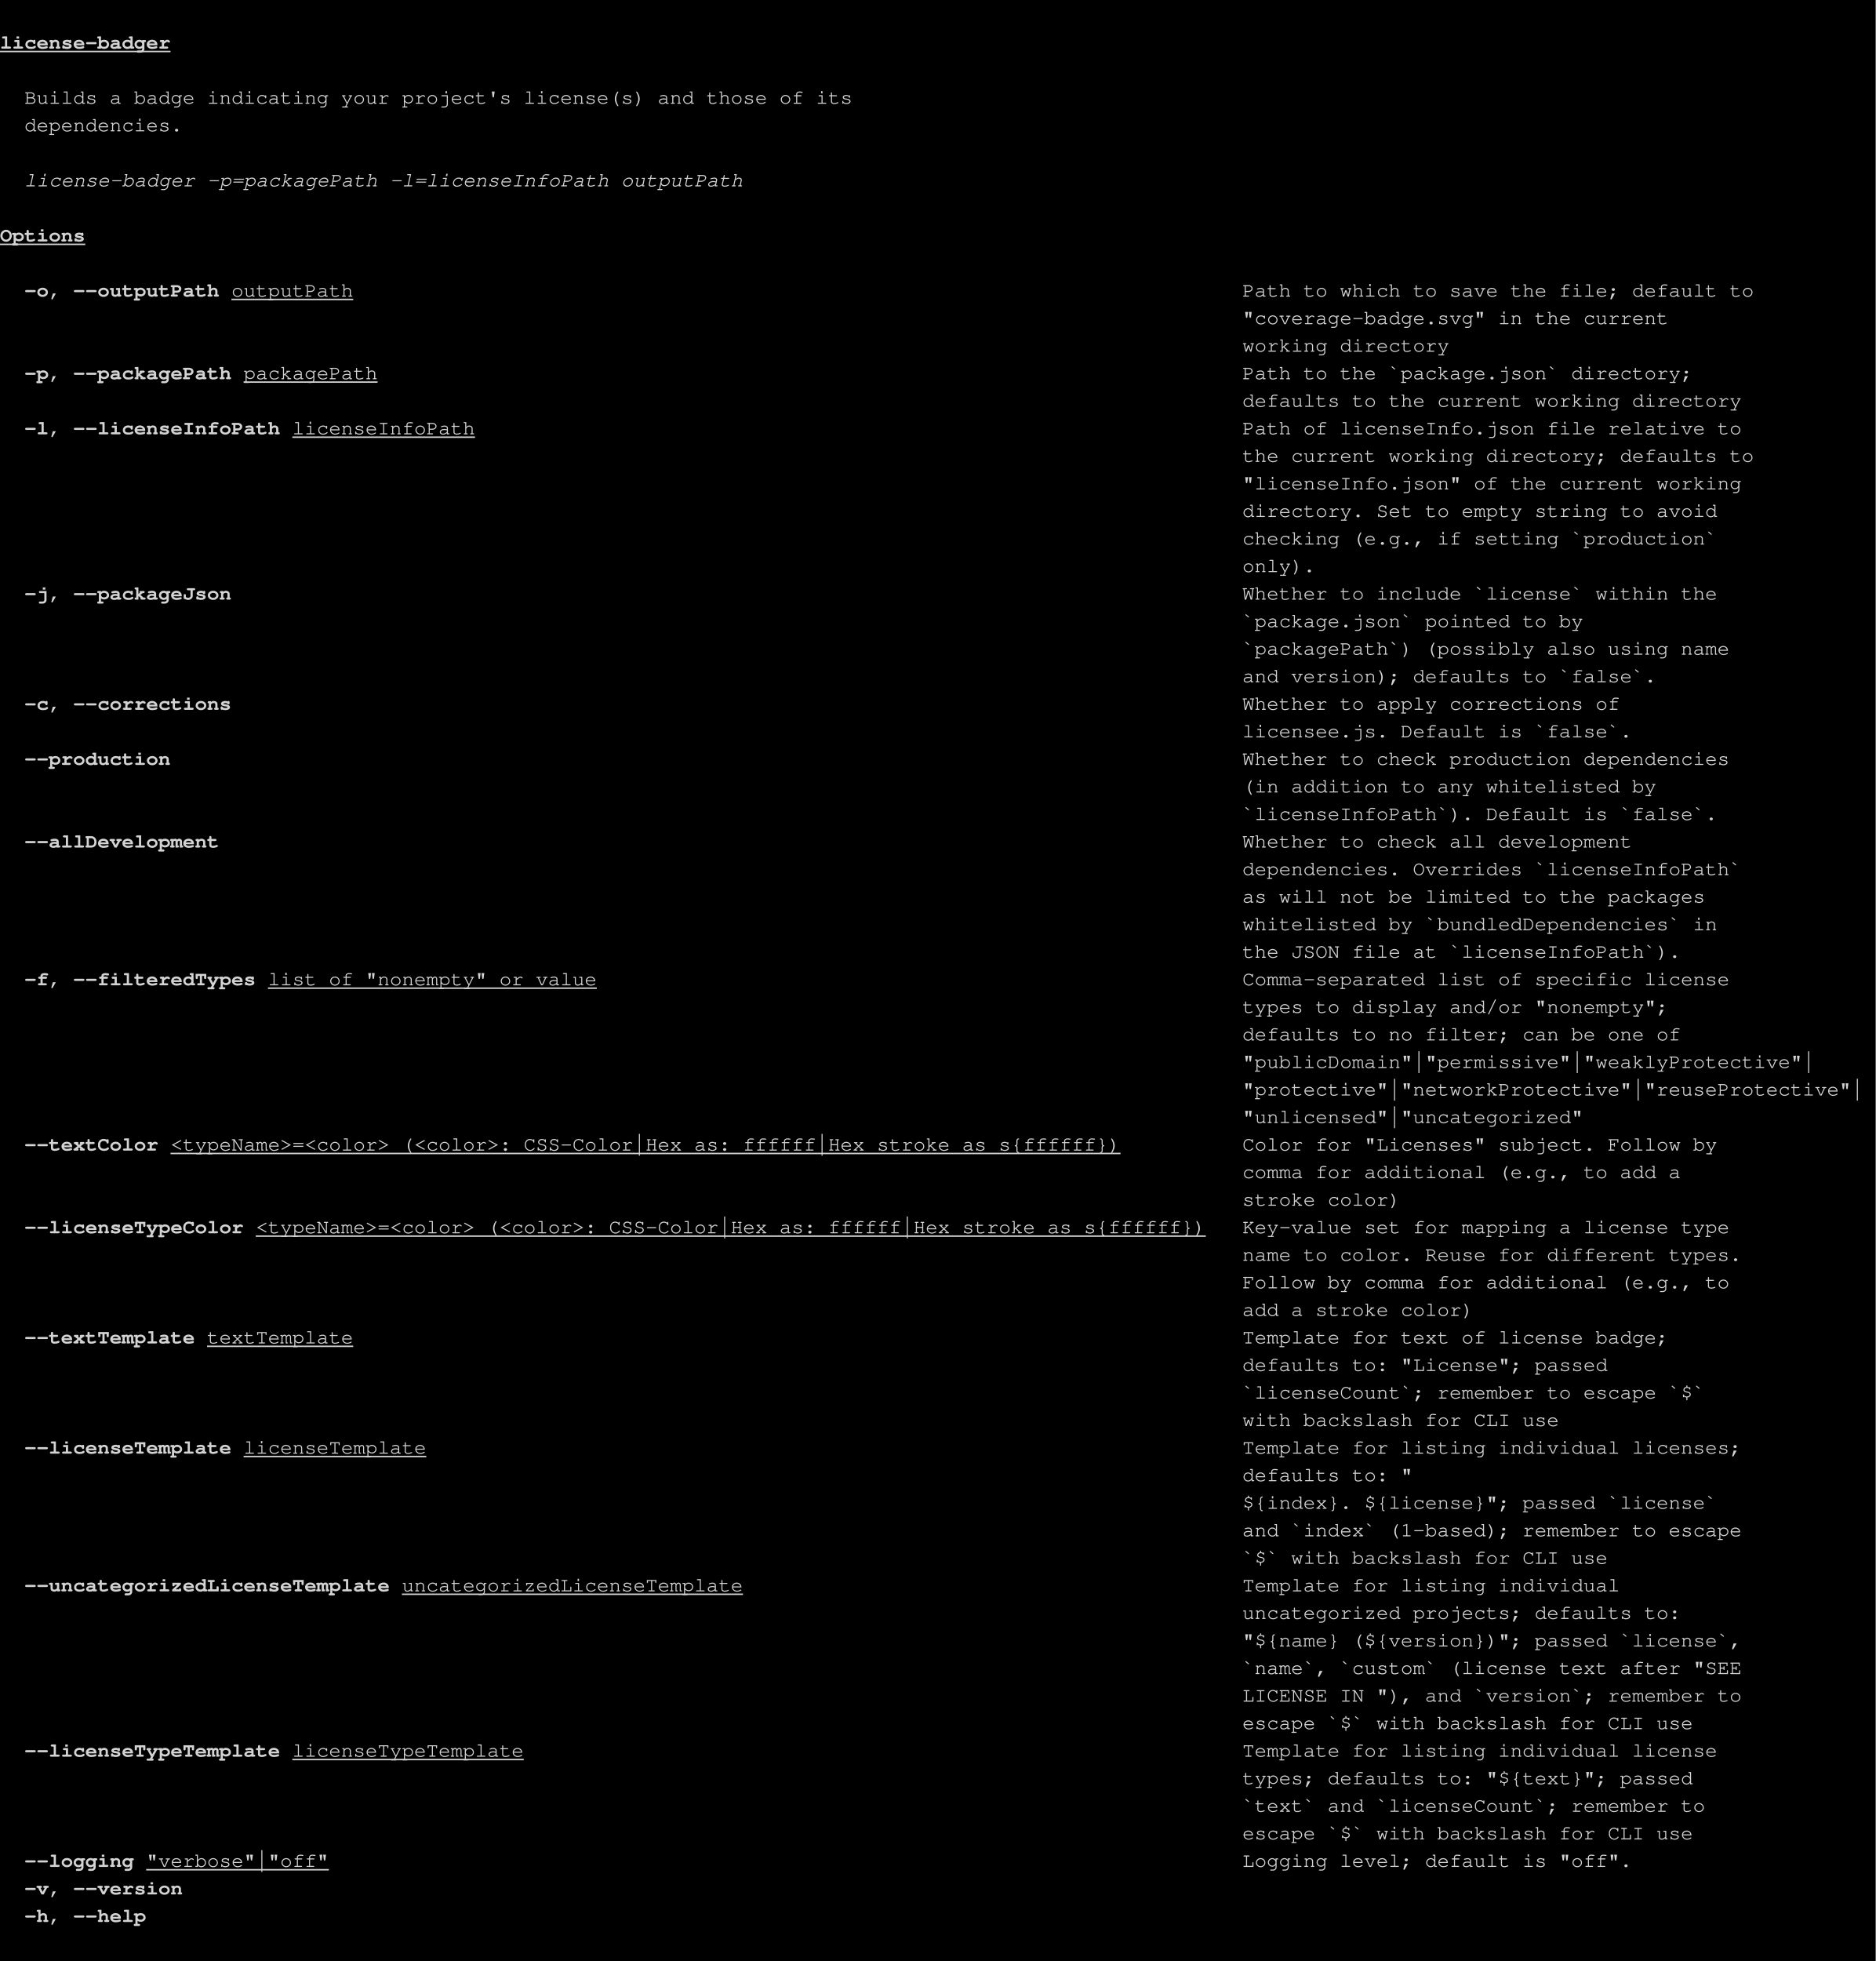
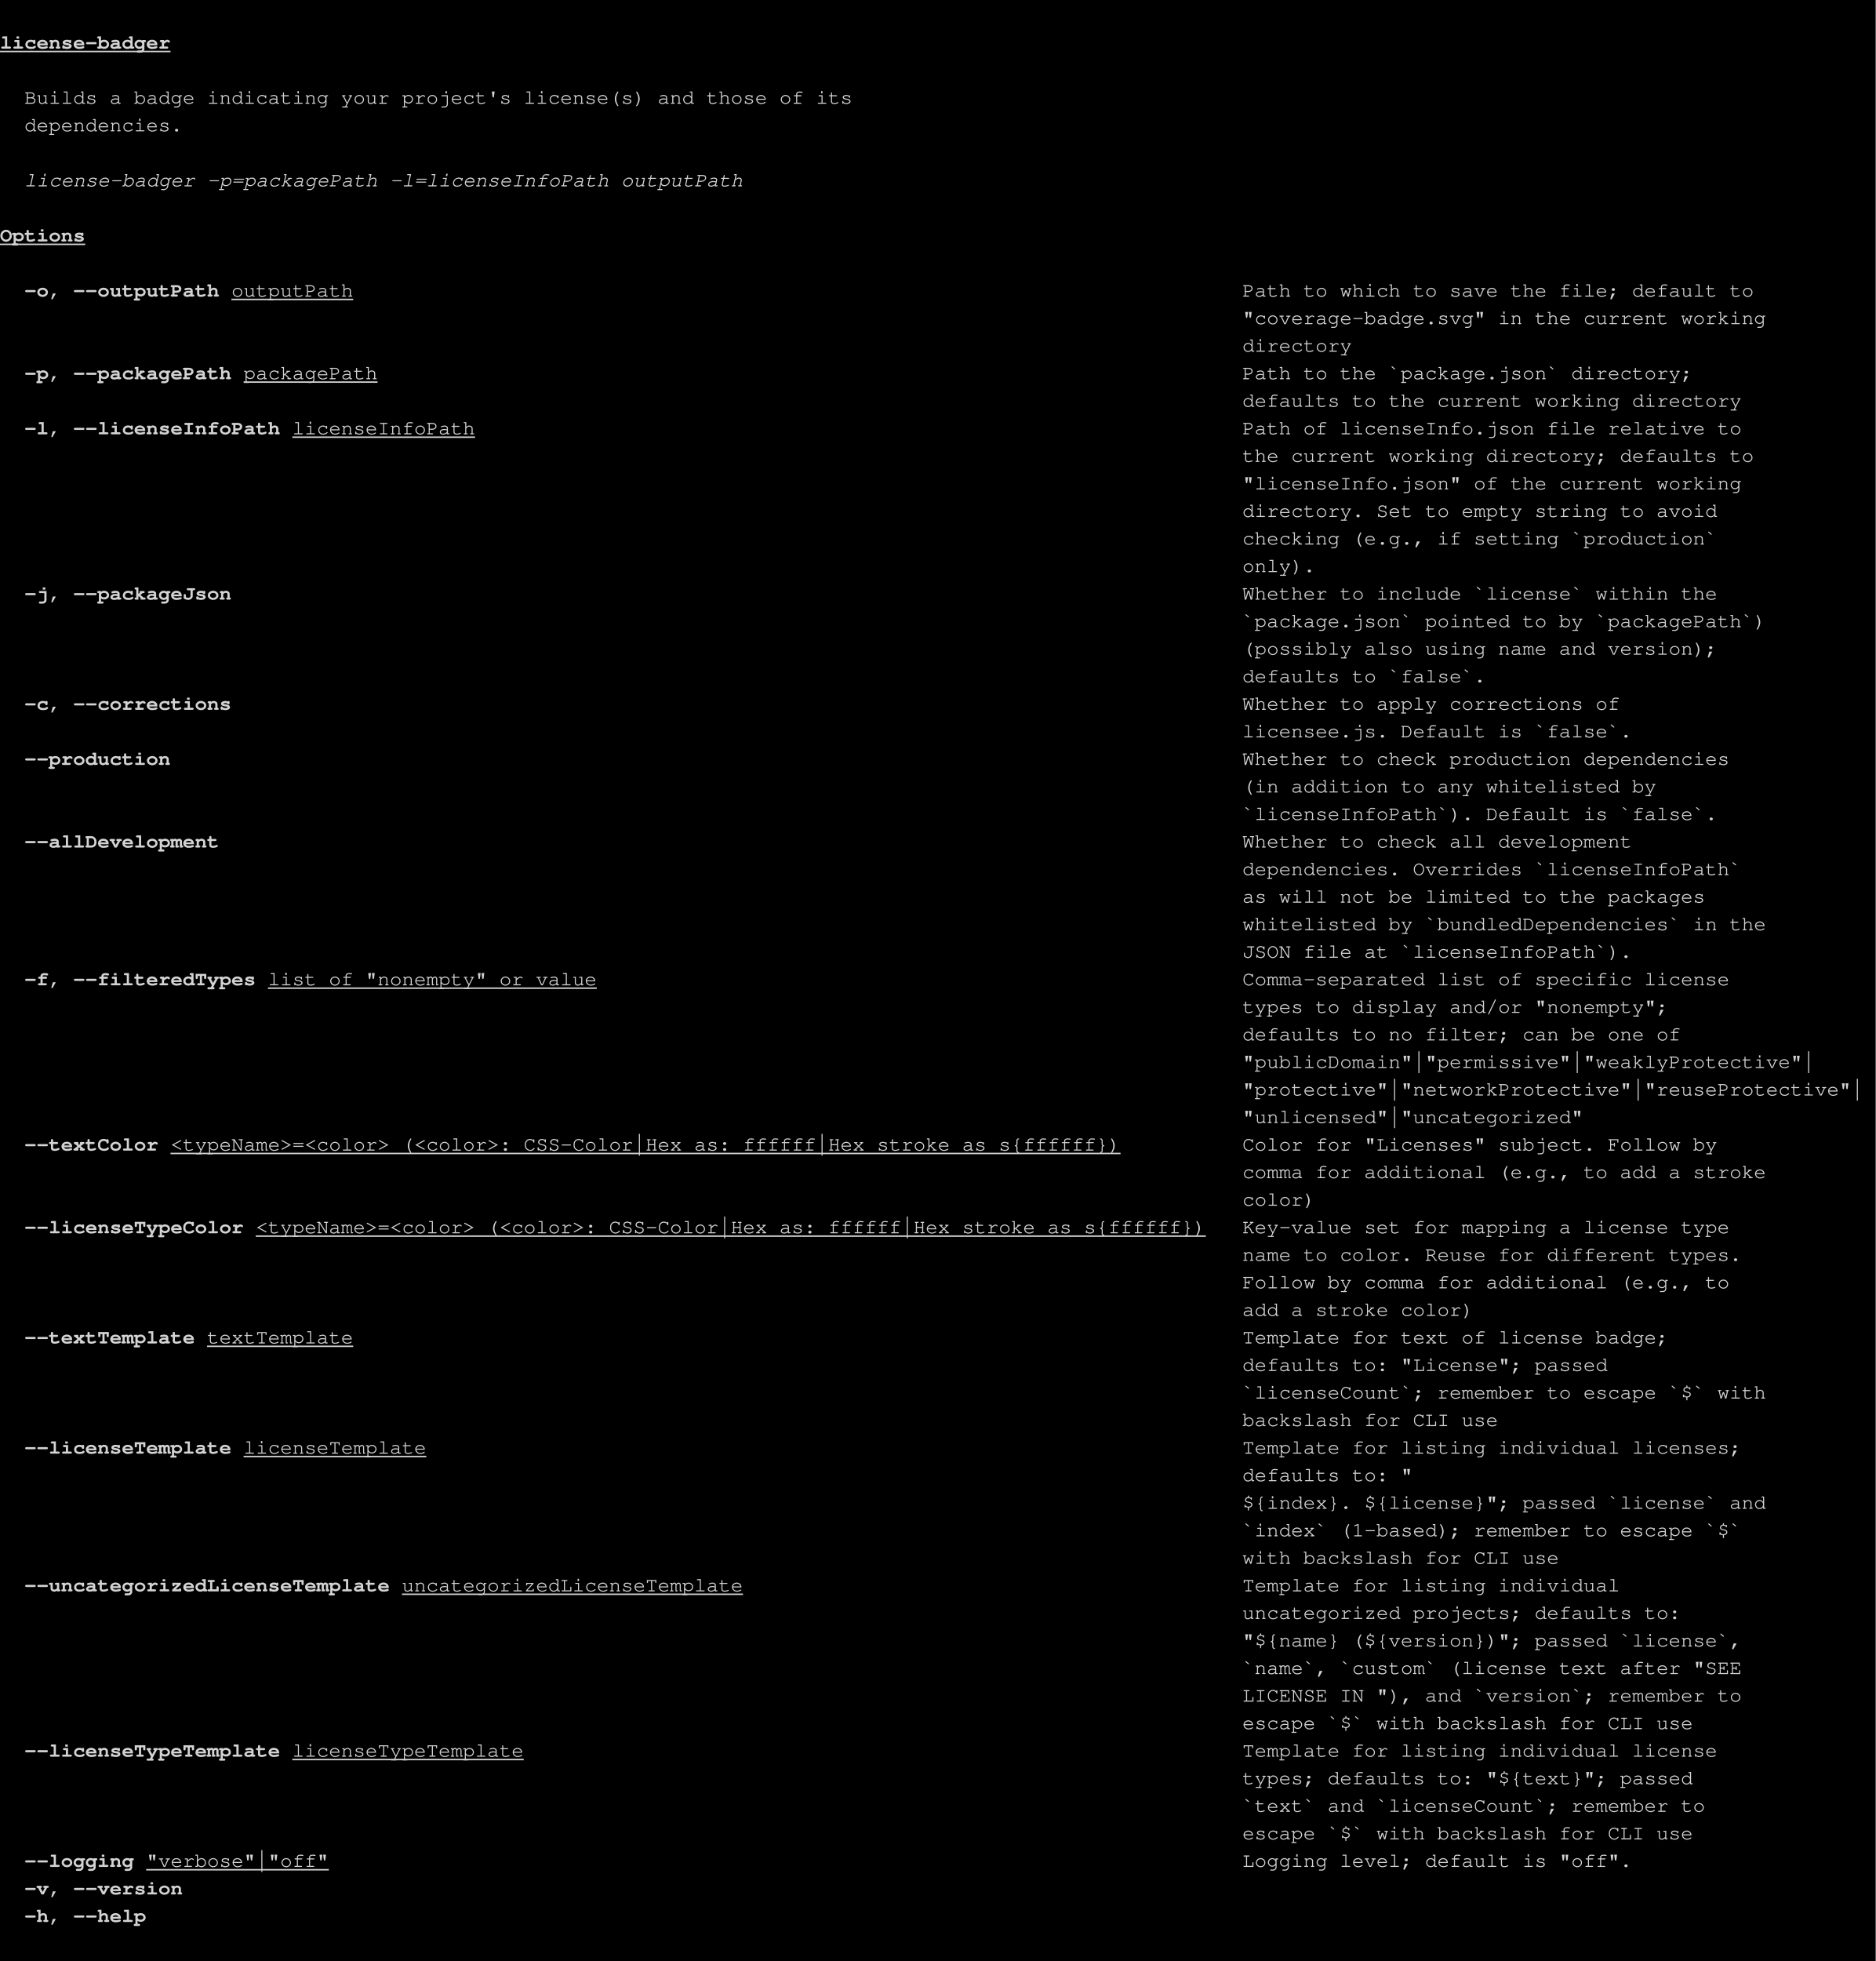
<svg xmlns="http://www.w3.org/2000/svg" viewBox="0, 0, 1293.81, 1352.45" font-family="SauceCodePro Nerd Font, Source Code Pro, Courier" font-size="14">
  <g fill="#D3D3D3">
    <rect x="0" y="0" width="1293.81" height="1352.45" fill="#000000" />
    <path d="M0,35.515 L117.619,35.515 Z" stroke="#D3D3D3" />
    <text x="0" y="33.55" font-weight="bold">license-badger</text>
    <text x="16.8" y="71.55">  Builds a badge indicating your project's license(s) and those of its          </text>
    <text x="16.8" y="90.55">  dependencies.                                                                 </text>
    <text x="16.8" y="128.55" font-style="italic">license-badger -p=packagePath -l=licenseInfoPath outputPath</text>
    <path d="M0,168.515 L58.81,168.515 Z" stroke="#D3D3D3" />
    <text x="0" y="166.55" font-weight="bold">Options</text>
    <text x="16.8" y="204.55" font-weight="bold">-o</text>
    <text x="33.61" y="204.55">, </text>
    <text x="50.41" y="204.55" font-weight="bold">--outputPath</text>
    <path d="M159.626,206.515 L243.64,206.515 Z" stroke="#D3D3D3" />
    <text x="159.63" y="204.55">outputPath</text>
-     <text x="856.94" y="204.55">                                                                         Path to which to save the file; default to </text>
-     <text x="856.94" y="223.55">                                                                                                      "coverage-badge.svg" in the current        </text>
-     <text x="856.94" y="242.55">                                                                                                      working directory                          </text>
+     <text x="856.94" y="204.55">                                                                         Path to which to save the file; default to  </text>
+     <text x="856.94" y="223.55">                                                                                                      "coverage-badge.svg" in the current working </text>
+     <text x="856.94" y="242.55">                                                                                                      directory                                   </text>
    <text x="16.8" y="261.55" font-weight="bold">-p</text>
    <text x="33.61" y="261.55">, </text>
    <text x="50.41" y="261.55" font-weight="bold">--packagePath</text>
    <path d="M168.027,263.515 L260.442,263.515 Z" stroke="#D3D3D3" />
    <text x="168.03" y="261.55">packagePath</text>
-     <text x="856.94" y="261.55">                                                                       Path to the `package.json` directory;      </text>
-     <text x="856.94" y="280.55">                                                                                                      defaults to the current working directory  </text>
+     <text x="856.94" y="261.55">                                                                       Path to the `package.json` directory;       </text>
+     <text x="856.94" y="280.55">                                                                                                      defaults to the current working directory   </text>
    <text x="16.8" y="299.55" font-weight="bold">-l</text>
    <text x="33.61" y="299.55">, </text>
    <text x="50.41" y="299.55" font-weight="bold">--licenseInfoPath</text>
    <path d="M201.633,301.515 L327.653,301.515 Z" stroke="#D3D3D3" />
    <text x="201.63" y="299.55">licenseInfoPath</text>
-     <text x="856.94" y="299.55">                                                               Path of licenseInfo.json file relative to  </text>
-     <text x="856.94" y="318.55">                                                                                                      the current working directory; defaults to </text>
-     <text x="856.94" y="337.55">                                                                                                      "licenseInfo.json" of the current working  </text>
-     <text x="856.94" y="356.55">                                                                                                      directory. Set to empty string to avoid    </text>
-     <text x="856.94" y="375.55">                                                                                                      checking (e.g., if setting `production`    </text>
-     <text x="856.94" y="394.55">                                                                                                      only).                                     </text>
+     <text x="856.94" y="299.55">                                                               Path of licenseInfo.json file relative to   </text>
+     <text x="856.94" y="318.55">                                                                                                      the current working directory; defaults to  </text>
+     <text x="856.94" y="337.55">                                                                                                      "licenseInfo.json" of the current working   </text>
+     <text x="856.94" y="356.55">                                                                                                      directory. Set to empty string to avoid     </text>
+     <text x="856.94" y="375.55">                                                                                                      checking (e.g., if setting `production`     </text>
+     <text x="856.94" y="394.55">                                                                                                      only).                                      </text>
    <text x="16.8" y="413.55" font-weight="bold">-j</text>
    <text x="33.61" y="413.55">, </text>
    <text x="50.41" y="413.55" font-weight="bold">--packageJson</text>
-     <text x="856.94" y="413.55">                                                                                   Whether to include `license` within the    </text>
-     <text x="856.94" y="432.55">                                                                                                      `package.json` pointed to by               </text>
-     <text x="856.94" y="451.55">                                                                                                      `packagePath`) (possibly also using name   </text>
-     <text x="856.94" y="470.55">                                                                                                      and version); defaults to `false`.         </text>
+     <text x="856.94" y="413.55">                                                                                   Whether to include `license` within the     </text>
+     <text x="856.94" y="432.55">                                                                                                      `package.json` pointed to by `packagePath`) </text>
+     <text x="856.94" y="451.55">                                                                                                      (possibly also using name and version);     </text>
+     <text x="856.94" y="470.55">                                                                                                      defaults to `false`.                        </text>
    <text x="16.8" y="489.55" font-weight="bold">-c</text>
    <text x="33.61" y="489.55">, </text>
    <text x="50.41" y="489.55" font-weight="bold">--corrections</text>
-     <text x="856.94" y="489.55">                                                                                   Whether to apply corrections of            </text>
-     <text x="856.94" y="508.55">                                                                                                      licensee.js. Default is `false`.           </text>
+     <text x="856.94" y="489.55">                                                                                   Whether to apply corrections of             </text>
+     <text x="856.94" y="508.55">                                                                                                      licensee.js. Default is `false`.            </text>
    <text x="16.8" y="527.55" font-weight="bold">--production</text>
-     <text x="856.94" y="527.55">                                                                                        Whether to check production dependencies   </text>
-     <text x="856.94" y="546.55">                                                                                                      (in addition to any whitelisted by         </text>
-     <text x="856.94" y="565.55">                                                                                                      `licenseInfoPath`). Default is `false`.    </text>
+     <text x="856.94" y="527.55">                                                                                        Whether to check production dependencies    </text>
+     <text x="856.94" y="546.55">                                                                                                      (in addition to any whitelisted by          </text>
+     <text x="856.94" y="565.55">                                                                                                      `licenseInfoPath`). Default is `false`.     </text>
    <text x="16.8" y="584.55" font-weight="bold">--allDevelopment</text>
-     <text x="856.94" y="584.55">                                                                                    Whether to check all development           </text>
-     <text x="856.94" y="603.55">                                                                                                      dependencies. Overrides `licenseInfoPath`  </text>
-     <text x="856.94" y="622.55">                                                                                                      as will not be limited to the packages     </text>
-     <text x="856.94" y="641.55">                                                                                                      whitelisted by `bundledDependencies` in    </text>
-     <text x="856.94" y="660.55">                                                                                                      the JSON file at `licenseInfoPath`).       </text>
+     <text x="856.94" y="584.55">                                                                                    Whether to check all development            </text>
+     <text x="856.94" y="603.55">                                                                                                      dependencies. Overrides `licenseInfoPath`   </text>
+     <text x="856.94" y="622.55">                                                                                                      as will not be limited to the packages      </text>
+     <text x="856.94" y="641.55">                                                                                                      whitelisted by `bundledDependencies` in the </text>
+     <text x="856.94" y="660.55">                                                                                                      JSON file at `licenseInfoPath`).            </text>
    <text x="16.8" y="679.55" font-weight="bold">-f</text>
    <text x="33.61" y="679.55">, </text>
    <text x="50.41" y="679.55" font-weight="bold">--filteredTypes</text>
    <path d="M184.83,681.515 L411.667,681.515 Z" stroke="#D3D3D3" />
    <text x="184.83" y="679.55">list of "nonempty" or value</text>
-     <text x="856.94" y="679.55">                                                     Comma-separated list of specific license   </text>
-     <text x="856.94" y="698.55">                                                                                                      types to display and/or "nonempty";        </text>
-     <text x="856.94" y="717.55">                                                                                                      defaults to no filter; can be one of       </text>
+     <text x="856.94" y="679.55">                                                     Comma-separated list of specific license    </text>
+     <text x="856.94" y="698.55">                                                                                                      types to display and/or "nonempty";         </text>
+     <text x="856.94" y="717.55">                                                                                                      defaults to no filter; can be one of        </text>
    <text x="856.94" y="736.55">                                                                                                      "publicDomain"|"permissive"|"weaklyProtective"| </text>
    <text x="856.94" y="755.55">                                                                                                      "protective"|"networkProtective"|"reuseProtective"| </text>
-     <text x="856.94" y="774.55">                                                                                                      "unlicensed"|"uncategorized"               </text>
+     <text x="856.94" y="774.55">                                                                                                      "unlicensed"|"uncategorized"                </text>
    <text x="16.8" y="793.55" font-weight="bold">--textColor</text>
    <path d="M117.619,795.515 L772.926,795.515 Z" stroke="#D3D3D3" />
    <text x="117.62" y="793.55">&lt;typeName&gt;=&lt;color&gt; (&lt;color&gt;: CSS-Color|Hex as: ffffff|Hex stroke as s{ffffff})</text>
-     <text x="856.94" y="793.55">          Color for "Licenses" subject. Follow by    </text>
-     <text x="856.94" y="812.55">                                                                                                      comma for additional (e.g., to add a       </text>
-     <text x="856.94" y="831.55">                                                                                                      stroke color)                              </text>
+     <text x="856.94" y="793.55">          Color for "Licenses" subject. Follow by     </text>
+     <text x="856.94" y="812.55">                                                                                                      comma for additional (e.g., to add a stroke </text>
+     <text x="856.94" y="831.55">                                                                                                      color)                                      </text>
    <text x="16.8" y="850.55" font-weight="bold">--licenseTypeColor</text>
    <path d="M176.429,852.515 L831.735,852.515 Z" stroke="#D3D3D3" />
    <text x="176.43" y="850.55">&lt;typeName&gt;=&lt;color&gt; (&lt;color&gt;: CSS-Color|Hex as: ffffff|Hex stroke as s{ffffff})</text>
-     <text x="856.94" y="850.55">   Key-value set for mapping a license type   </text>
-     <text x="856.94" y="869.55">                                                                                                      name to color. Reuse for different types.  </text>
-     <text x="856.94" y="888.55">                                                                                                      Follow by comma for additional (e.g., to   </text>
-     <text x="856.94" y="907.55">                                                                                                      add a stroke color)                        </text>
+     <text x="856.94" y="850.55">   Key-value set for mapping a license type    </text>
+     <text x="856.94" y="869.55">                                                                                                      name to color. Reuse for different types.   </text>
+     <text x="856.94" y="888.55">                                                                                                      Follow by comma for additional (e.g., to    </text>
+     <text x="856.94" y="907.55">                                                                                                      add a stroke color)                         </text>
    <text x="16.8" y="926.55" font-weight="bold">--textTemplate</text>
    <path d="M142.823,928.515 L243.64,928.515 Z" stroke="#D3D3D3" />
    <text x="142.82" y="926.55">textTemplate</text>
-     <text x="856.94" y="926.55">                                                                         Template for text of license badge;        </text>
-     <text x="856.94" y="945.55">                                                                                                      defaults to: "License"; passed             </text>
-     <text x="856.94" y="964.55">                                                                                                      `licenseCount`; remember to escape `$`     </text>
-     <text x="856.94" y="983.55">                                                                                                      with backslash for CLI use                 </text>
+     <text x="856.94" y="926.55">                                                                         Template for text of license badge;         </text>
+     <text x="856.94" y="945.55">                                                                                                      defaults to: "License"; passed              </text>
+     <text x="856.94" y="964.55">                                                                                                      `licenseCount`; remember to escape `$` with </text>
+     <text x="856.94" y="983.55">                                                                                                      backslash for CLI use                       </text>
    <text x="16.8" y="1002.55" font-weight="bold">--licenseTemplate</text>
    <path d="M168.027,1004.515 L294.048,1004.515 Z" stroke="#D3D3D3" />
    <text x="168.03" y="1002.55">licenseTemplate</text>
-     <text x="856.94" y="1002.55">                                                                   Template for listing individual licenses;  </text>
-     <text x="856.94" y="1021.55">                                                                                                      defaults to: "                             </text>
-     <text x="856.94" y="1040.55">                                                                                                      ${index}. ${license}"; passed `license`    </text>
-     <text x="856.94" y="1059.55">                                                                                                      and `index` (1-based); remember to escape  </text>
-     <text x="856.94" y="1078.55">                                                                                                      `$` with backslash for CLI use             </text>
+     <text x="856.94" y="1002.55">                                                                   Template for listing individual licenses;   </text>
+     <text x="856.94" y="1021.55">                                                                                                      defaults to: "                              </text>
+     <text x="856.94" y="1040.55">                                                                                                      ${index}. ${license}"; passed `license` and </text>
+     <text x="856.94" y="1059.55">                                                                                                      `index` (1-based); remember to escape `$`   </text>
+     <text x="856.94" y="1078.55">                                                                                                      with backslash for CLI use                  </text>
    <text x="16.8" y="1097.55" font-weight="bold">--uncategorizedLicenseTemplate</text>
    <path d="M277.245,1099.515 L512.483,1099.515 Z" stroke="#D3D3D3" />
    <text x="277.25" y="1097.55">uncategorizedLicenseTemplate</text>
-     <text x="856.94" y="1097.55">                                         Template for listing individual            </text>
-     <text x="856.94" y="1116.55">                                                                                                      uncategorized projects; defaults to:       </text>
-     <text x="856.94" y="1135.55">                                                                                                      "${name} (${version})"; passed `license`,  </text>
-     <text x="856.94" y="1154.55">                                                                                                      `name`, `custom` (license text after "SEE  </text>
-     <text x="856.94" y="1173.55">                                                                                                      LICENSE IN "), and `version`; remember to  </text>
-     <text x="856.94" y="1192.55">                                                                                                      escape `$` with backslash for CLI use      </text>
+     <text x="856.94" y="1097.55">                                         Template for listing individual             </text>
+     <text x="856.94" y="1116.55">                                                                                                      uncategorized projects; defaults to:        </text>
+     <text x="856.94" y="1135.55">                                                                                                      "${name} (${version})"; passed `license`,   </text>
+     <text x="856.94" y="1154.55">                                                                                                      `name`, `custom` (license text after "SEE   </text>
+     <text x="856.94" y="1173.55">                                                                                                      LICENSE IN "), and `version`; remember to   </text>
+     <text x="856.94" y="1192.55">                                                                                                      escape `$` with backslash for CLI use       </text>
    <text x="16.8" y="1211.55" font-weight="bold">--licenseTypeTemplate</text>
    <path d="M201.633,1213.515 L361.259,1213.515 Z" stroke="#D3D3D3" />
    <text x="201.63" y="1211.55">licenseTypeTemplate</text>
-     <text x="856.94" y="1211.55">                                                           Template for listing individual license    </text>
-     <text x="856.94" y="1230.55">                                                                                                      types; defaults to: "${text}"; passed      </text>
-     <text x="856.94" y="1249.55">                                                                                                      `text` and `licenseCount`; remember to     </text>
-     <text x="856.94" y="1268.55">                                                                                                      escape `$` with backslash for CLI use      </text>
+     <text x="856.94" y="1211.55">                                                           Template for listing individual license     </text>
+     <text x="856.94" y="1230.55">                                                                                                      types; defaults to: "${text}"; passed       </text>
+     <text x="856.94" y="1249.55">                                                                                                      `text` and `licenseCount`; remember to      </text>
+     <text x="856.94" y="1268.55">                                                                                                      escape `$` with backslash for CLI use       </text>
    <text x="16.8" y="1287.55" font-weight="bold">--logging</text>
    <path d="M100.816,1289.515 L226.837,1289.515 Z" stroke="#D3D3D3" />
    <text x="100.82" y="1287.55">"verbose"|"off"</text>
-     <text x="856.94" y="1287.55">                                                                           Logging level; default is "off".           </text>
+     <text x="856.94" y="1287.55">                                                                           Logging level; default is "off".            </text>
    <text x="16.8" y="1306.55" font-weight="bold">-v</text>
    <text x="33.61" y="1306.55">, </text>
    <text x="50.41" y="1306.55" font-weight="bold">--version</text>
    <text x="16.8" y="1325.55" font-weight="bold">-h</text>
    <text x="33.61" y="1325.55">, </text>
    <text x="50.41" y="1325.55" font-weight="bold">--help</text>
  </g>
</svg>
